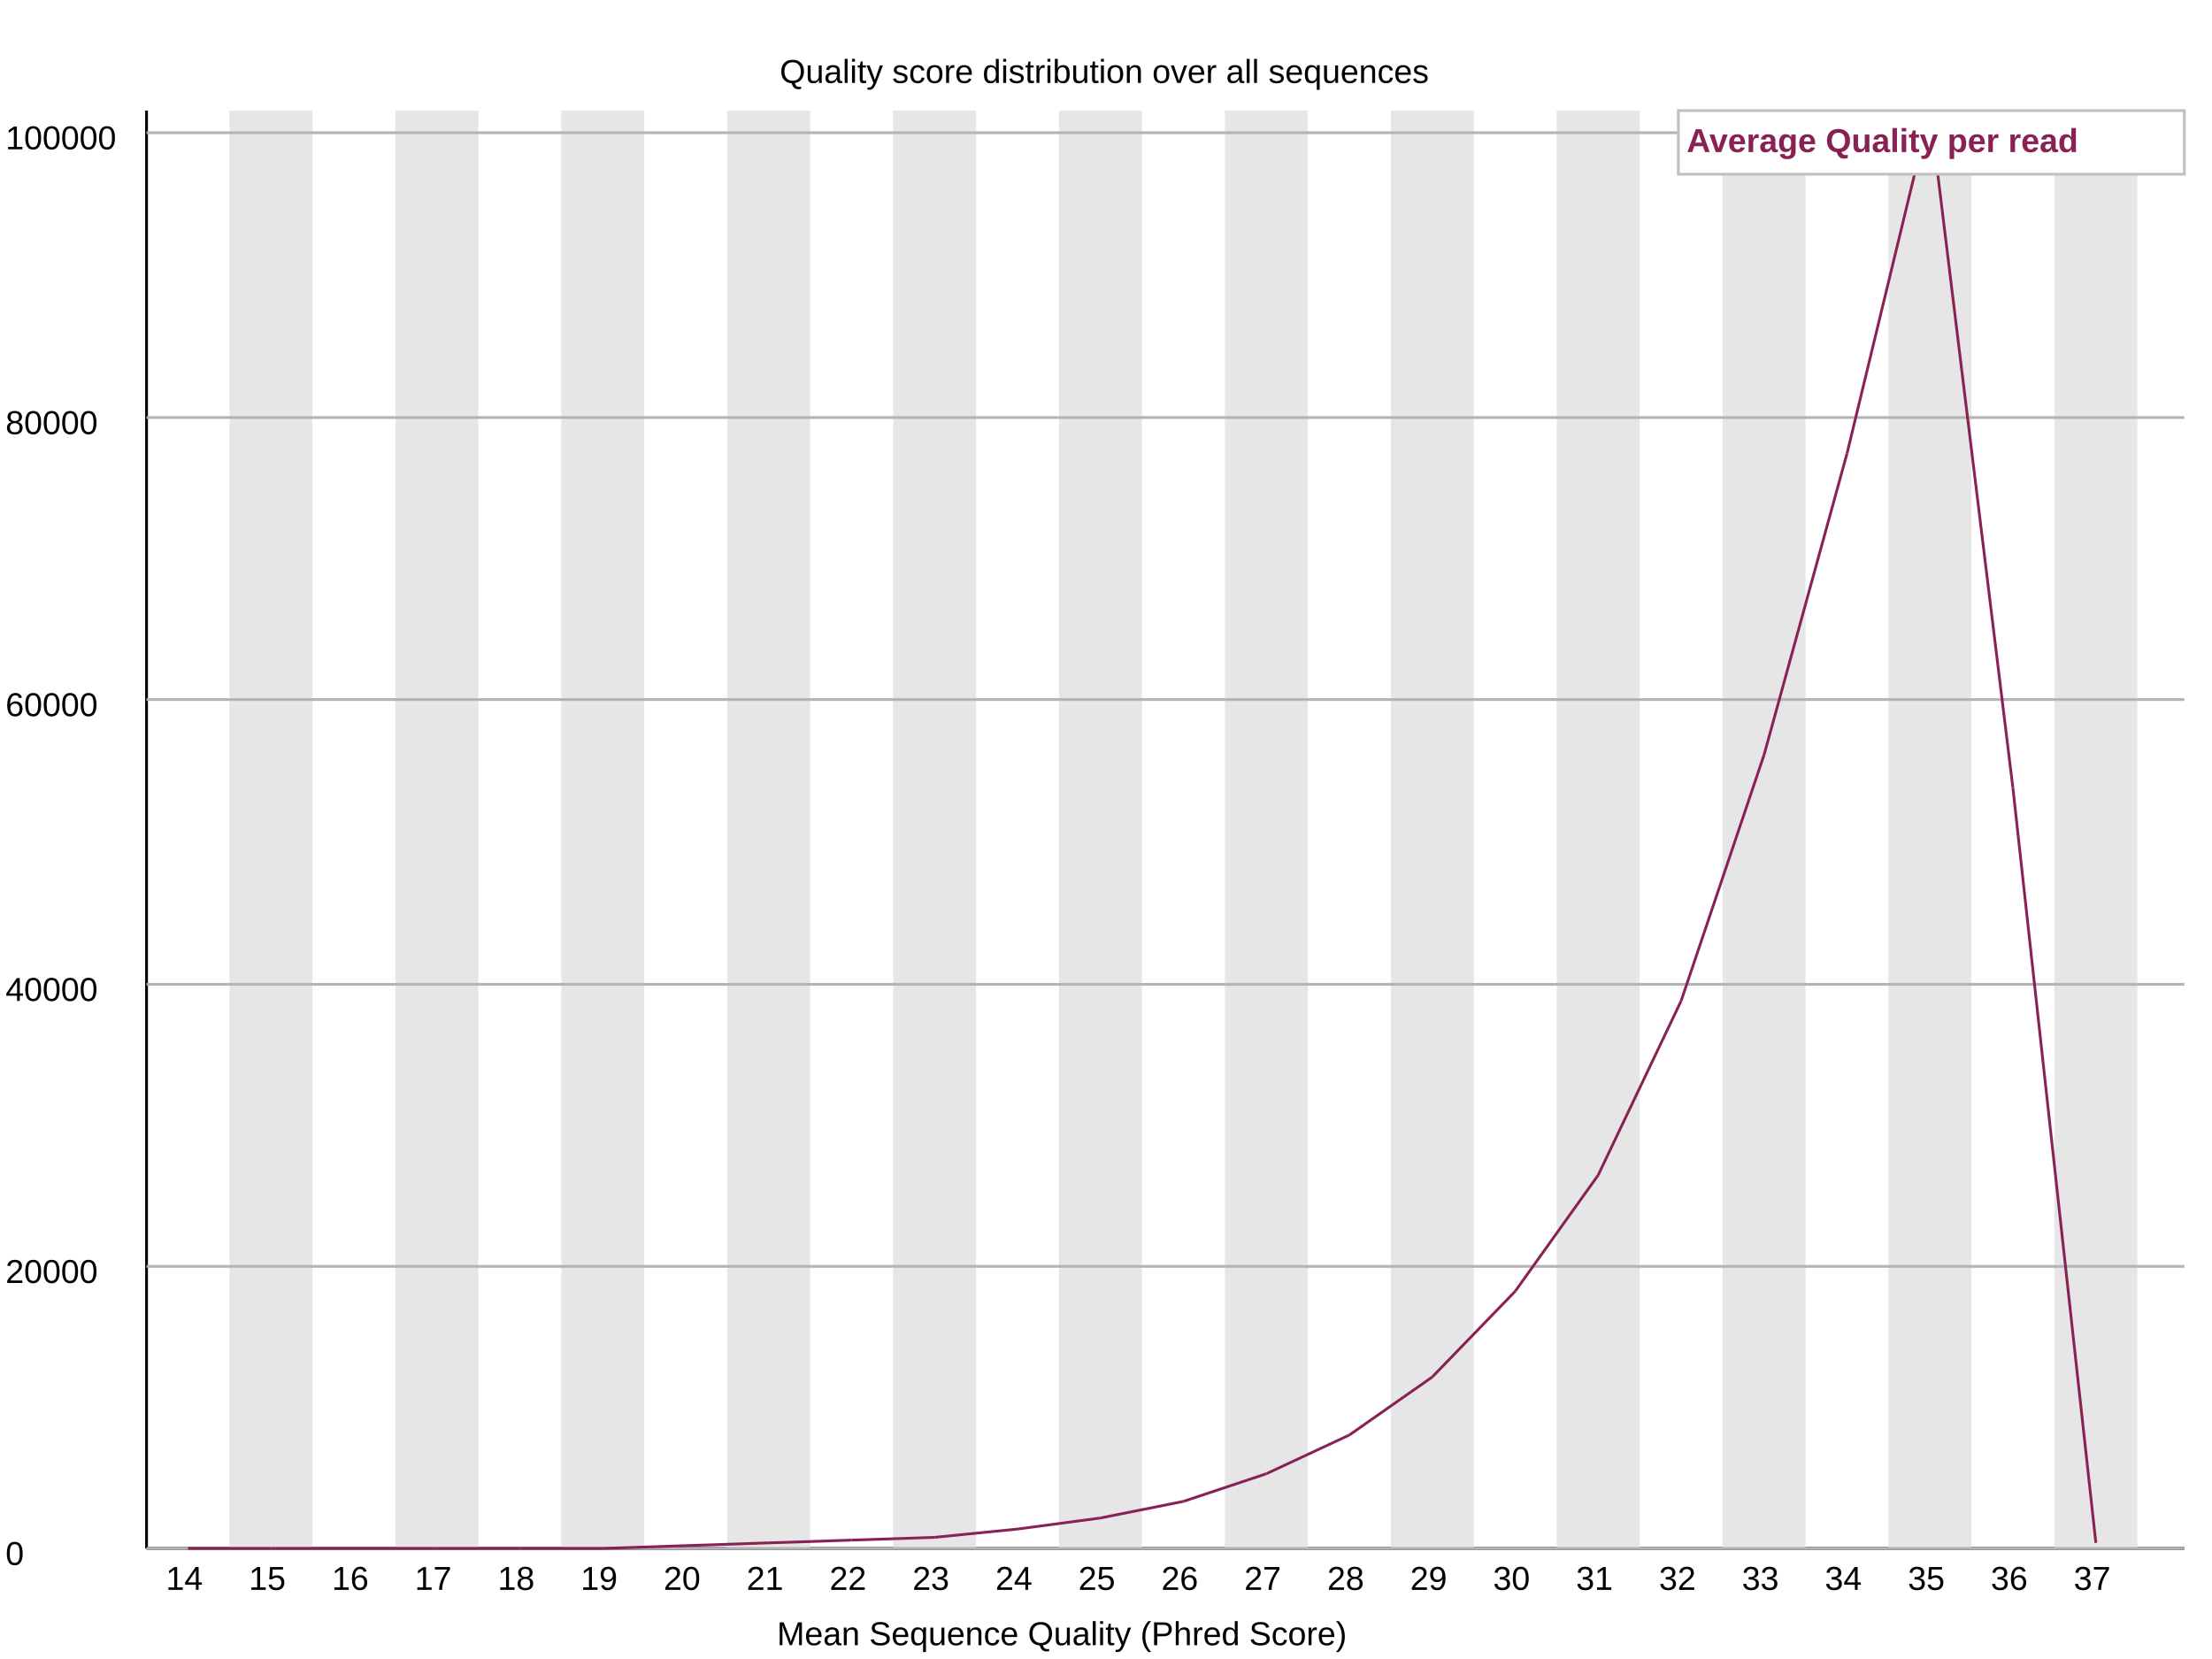
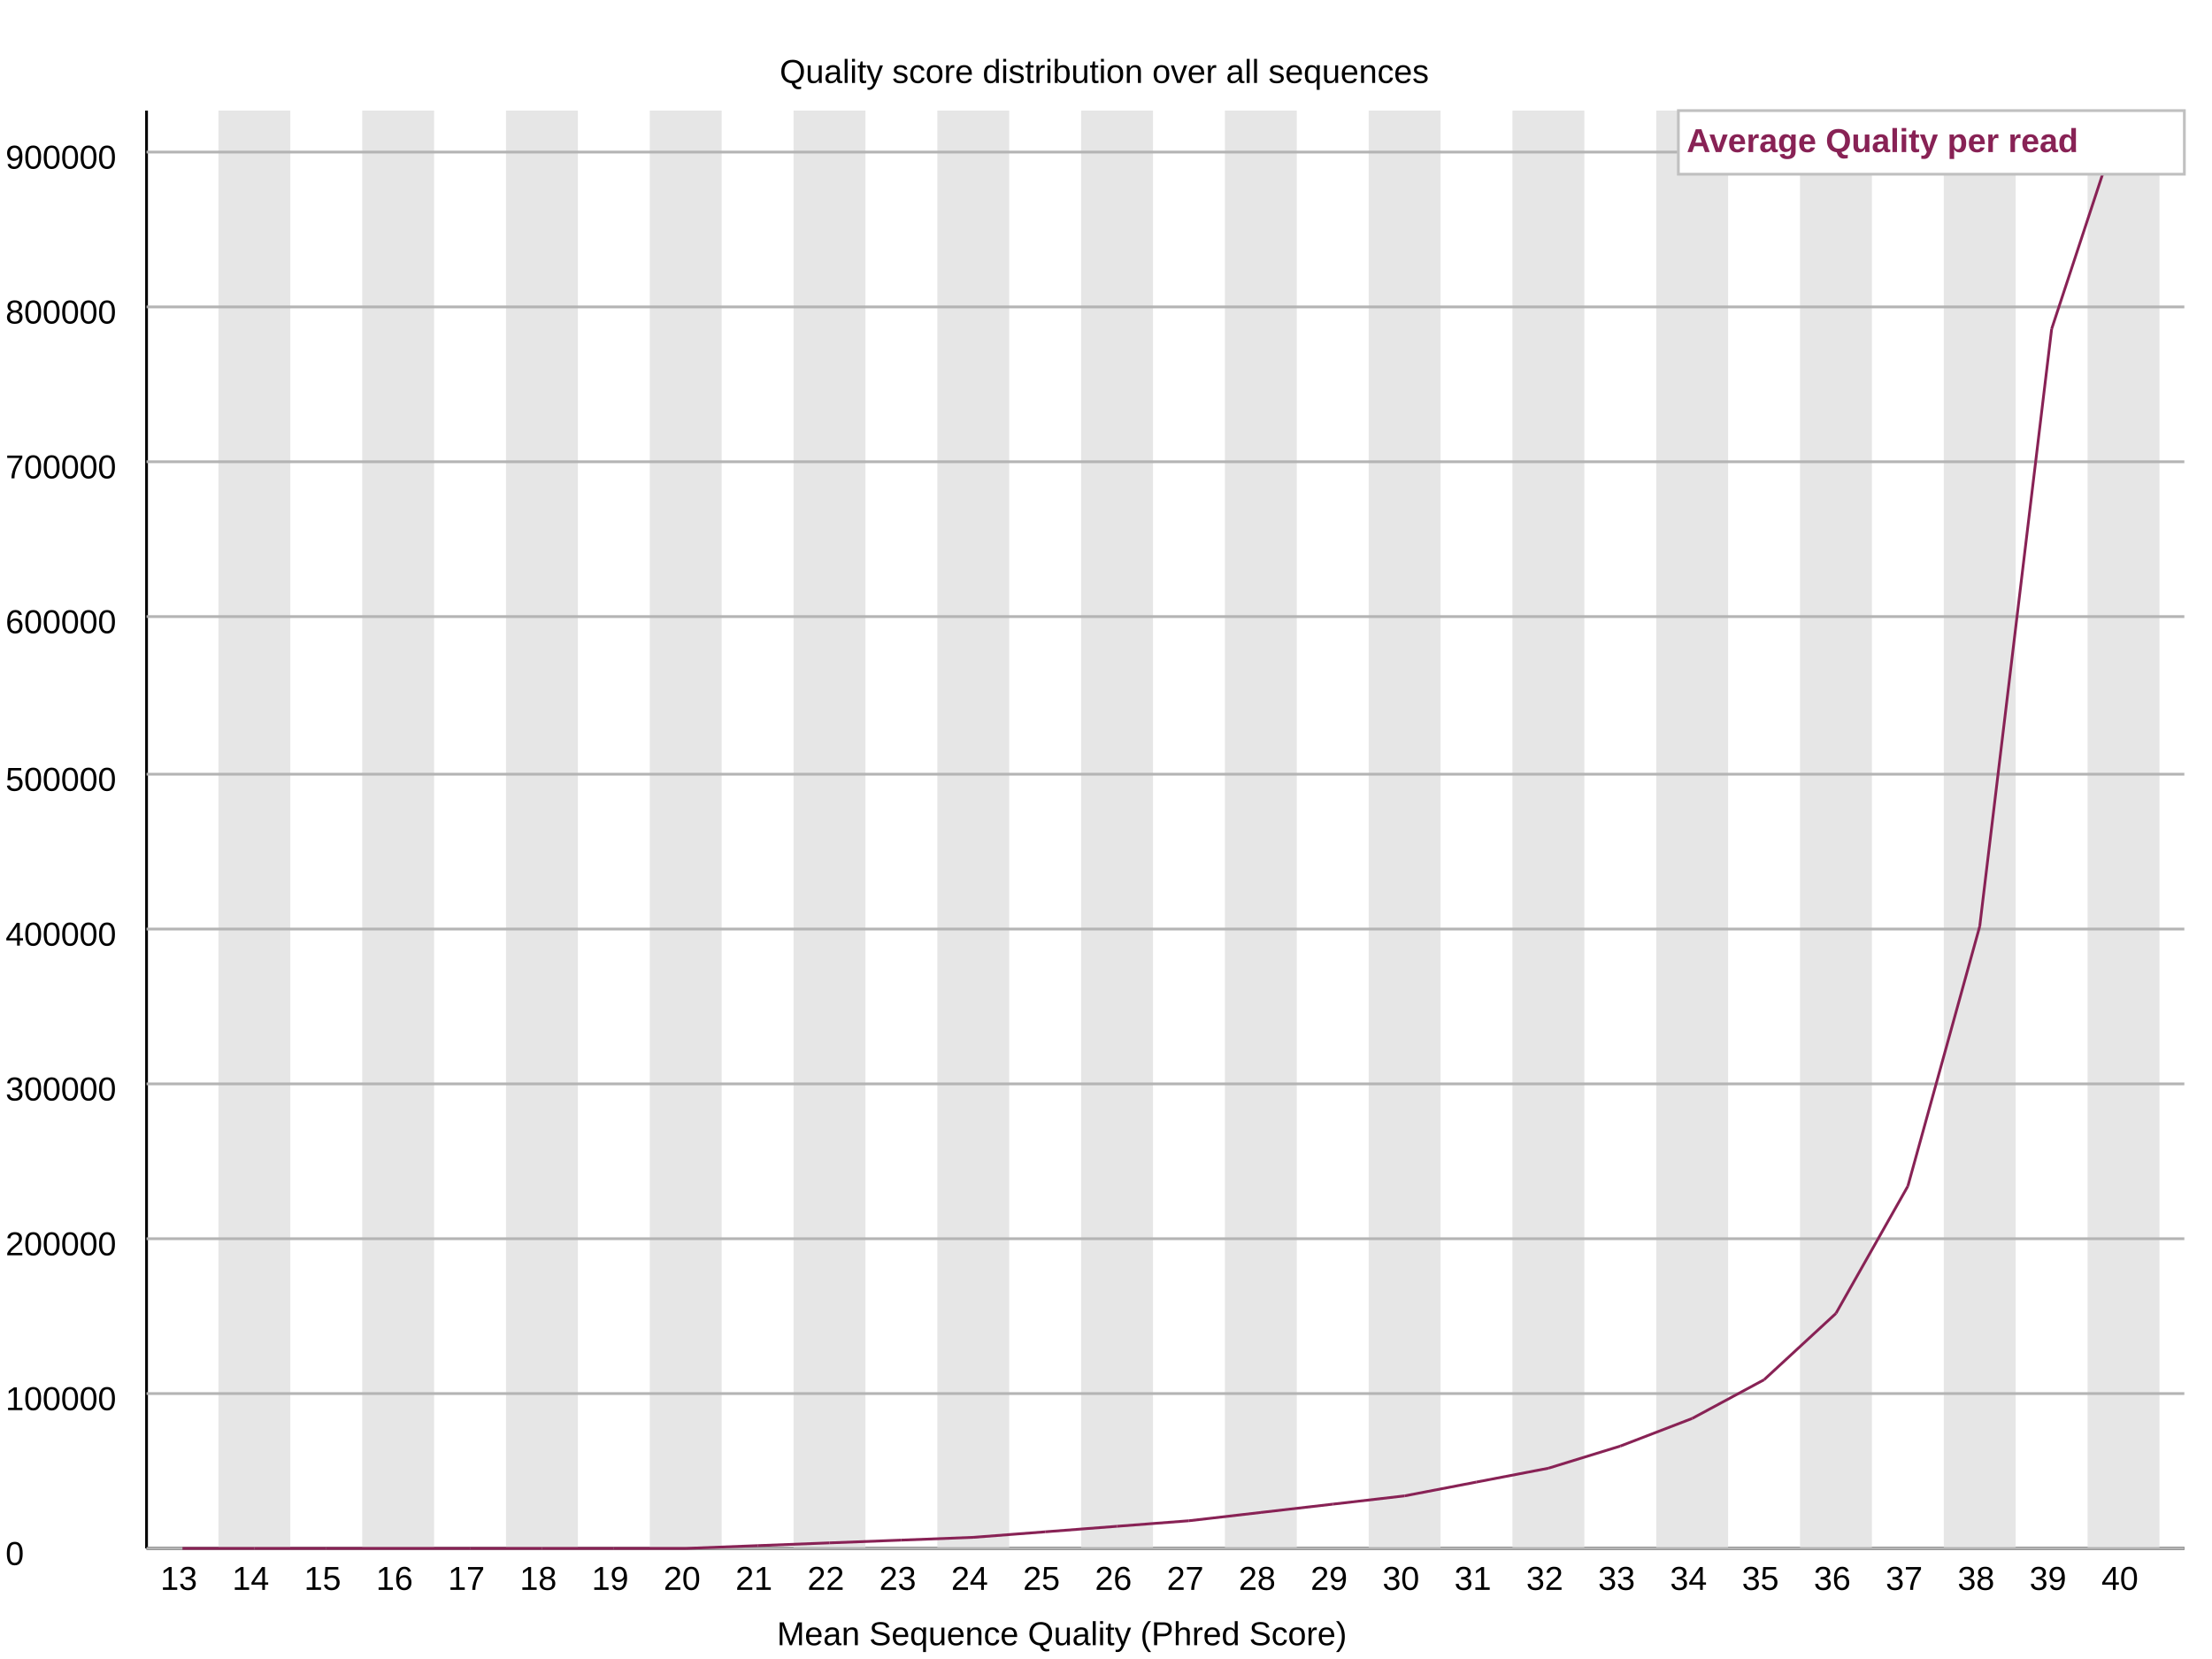
<svg xmlns="http://www.w3.org/2000/svg" width="800" height="600" version="1.1">
  <rect width="800" height="600" x="0" y="0" style="fill:rgb(238,238,238);stroke:none" />
  <rect width="800" height="600" x="0" y="0" style="fill:rgb(255,255,255);stroke:none" />
  <text x="2" y="566" fill="rgb(0,0,0)" font-family="Arial" font-size="12">0</text>
-   <text x="2" y="464" fill="rgb(0,0,0)" font-family="Arial" font-size="12">20000</text>
-   <text x="2" y="362" fill="rgb(0,0,0)" font-family="Arial" font-size="12">40000</text>
-   <text x="2" y="259" fill="rgb(0,0,0)" font-family="Arial" font-size="12">60000</text>
-   <text x="2" y="157" fill="rgb(0,0,0)" font-family="Arial" font-size="12">80000</text>
-   <text x="2" y="54" fill="rgb(0,0,0)" font-family="Arial" font-size="12">100000</text>
+   <text x="2" y="510" fill="rgb(0,0,0)" font-family="Arial" font-size="12">100000</text>
+   <text x="2" y="454" fill="rgb(0,0,0)" font-family="Arial" font-size="12">200000</text>
+   <text x="2" y="398" fill="rgb(0,0,0)" font-family="Arial" font-size="12">300000</text>
+   <text x="2" y="342" fill="rgb(0,0,0)" font-family="Arial" font-size="12">400000</text>
+   <text x="2" y="286" fill="rgb(0,0,0)" font-family="Arial" font-size="12">500000</text>
+   <text x="2" y="229" fill="rgb(0,0,0)" font-family="Arial" font-size="12">600000</text>
+   <text x="2" y="173" fill="rgb(0,0,0)" font-family="Arial" font-size="12">700000</text>
+   <text x="2" y="117" fill="rgb(0,0,0)" font-family="Arial" font-size="12">800000</text>
+   <text x="2" y="61" fill="rgb(0,0,0)" font-family="Arial" font-size="12">900000</text>
  <text x="282" y="30" fill="rgb(0,0,0)" font-family="Arial" font-size="12">Quality score distribution over all sequences</text>
  <line x1="53" y1="560" x2="790" y2="560" stroke="rgb(0,0,0)" stroke-width="1" />
  <line x1="53" y1="560" x2="53" y2="40" stroke="rgb(0,0,0)" stroke-width="1" />
  <text x="281" y="595" fill="rgb(0,0,0)" font-family="Arial" font-size="12">Mean Sequence Quality (Phred Score)</text>
-   <text x="60" y="575" fill="rgb(0,0,0)" font-family="Arial" font-size="12">14</text>
-   <rect width="30" height="520" x="83" y="40" style="fill:rgb(230,230,230);stroke:none" />
-   <text x="90" y="575" fill="rgb(0,0,0)" font-family="Arial" font-size="12">15</text>
-   <text x="120" y="575" fill="rgb(0,0,0)" font-family="Arial" font-size="12">16</text>
-   <rect width="30" height="520" x="143" y="40" style="fill:rgb(230,230,230);stroke:none" />
-   <text x="150" y="575" fill="rgb(0,0,0)" font-family="Arial" font-size="12">17</text>
-   <text x="180" y="575" fill="rgb(0,0,0)" font-family="Arial" font-size="12">18</text>
-   <rect width="30" height="520" x="203" y="40" style="fill:rgb(230,230,230);stroke:none" />
-   <text x="210" y="575" fill="rgb(0,0,0)" font-family="Arial" font-size="12">19</text>
+   <text x="58" y="575" fill="rgb(0,0,0)" font-family="Arial" font-size="12">13</text>
+   <rect width="26" height="520" x="79" y="40" style="fill:rgb(230,230,230);stroke:none" />
+   <text x="84" y="575" fill="rgb(0,0,0)" font-family="Arial" font-size="12">14</text>
+   <text x="110" y="575" fill="rgb(0,0,0)" font-family="Arial" font-size="12">15</text>
+   <rect width="26" height="520" x="131" y="40" style="fill:rgb(230,230,230);stroke:none" />
+   <text x="136" y="575" fill="rgb(0,0,0)" font-family="Arial" font-size="12">16</text>
+   <text x="162" y="575" fill="rgb(0,0,0)" font-family="Arial" font-size="12">17</text>
+   <rect width="26" height="520" x="183" y="40" style="fill:rgb(230,230,230);stroke:none" />
+   <text x="188" y="575" fill="rgb(0,0,0)" font-family="Arial" font-size="12">18</text>
+   <text x="214" y="575" fill="rgb(0,0,0)" font-family="Arial" font-size="12">19</text>
+   <rect width="26" height="520" x="235" y="40" style="fill:rgb(230,230,230);stroke:none" />
  <text x="240" y="575" fill="rgb(0,0,0)" font-family="Arial" font-size="12">20</text>
-   <rect width="30" height="520" x="263" y="40" style="fill:rgb(230,230,230);stroke:none" />
-   <text x="270" y="575" fill="rgb(0,0,0)" font-family="Arial" font-size="12">21</text>
-   <text x="300" y="575" fill="rgb(0,0,0)" font-family="Arial" font-size="12">22</text>
-   <rect width="30" height="520" x="323" y="40" style="fill:rgb(230,230,230);stroke:none" />
-   <text x="330" y="575" fill="rgb(0,0,0)" font-family="Arial" font-size="12">23</text>
-   <text x="360" y="575" fill="rgb(0,0,0)" font-family="Arial" font-size="12">24</text>
-   <rect width="30" height="520" x="383" y="40" style="fill:rgb(230,230,230);stroke:none" />
-   <text x="390" y="575" fill="rgb(0,0,0)" font-family="Arial" font-size="12">25</text>
-   <text x="420" y="575" fill="rgb(0,0,0)" font-family="Arial" font-size="12">26</text>
-   <rect width="30" height="520" x="443" y="40" style="fill:rgb(230,230,230);stroke:none" />
-   <text x="450" y="575" fill="rgb(0,0,0)" font-family="Arial" font-size="12">27</text>
-   <text x="480" y="575" fill="rgb(0,0,0)" font-family="Arial" font-size="12">28</text>
-   <rect width="30" height="520" x="503" y="40" style="fill:rgb(230,230,230);stroke:none" />
-   <text x="510" y="575" fill="rgb(0,0,0)" font-family="Arial" font-size="12">29</text>
-   <text x="540" y="575" fill="rgb(0,0,0)" font-family="Arial" font-size="12">30</text>
-   <rect width="30" height="520" x="563" y="40" style="fill:rgb(230,230,230);stroke:none" />
-   <text x="570" y="575" fill="rgb(0,0,0)" font-family="Arial" font-size="12">31</text>
-   <text x="600" y="575" fill="rgb(0,0,0)" font-family="Arial" font-size="12">32</text>
-   <rect width="30" height="520" x="623" y="40" style="fill:rgb(230,230,230);stroke:none" />
-   <text x="630" y="575" fill="rgb(0,0,0)" font-family="Arial" font-size="12">33</text>
-   <text x="660" y="575" fill="rgb(0,0,0)" font-family="Arial" font-size="12">34</text>
-   <rect width="30" height="520" x="683" y="40" style="fill:rgb(230,230,230);stroke:none" />
-   <text x="690" y="575" fill="rgb(0,0,0)" font-family="Arial" font-size="12">35</text>
-   <text x="720" y="575" fill="rgb(0,0,0)" font-family="Arial" font-size="12">36</text>
-   <rect width="30" height="520" x="743" y="40" style="fill:rgb(230,230,230);stroke:none" />
-   <text x="750" y="575" fill="rgb(0,0,0)" font-family="Arial" font-size="12">37</text>
+   <text x="266" y="575" fill="rgb(0,0,0)" font-family="Arial" font-size="12">21</text>
+   <rect width="26" height="520" x="287" y="40" style="fill:rgb(230,230,230);stroke:none" />
+   <text x="292" y="575" fill="rgb(0,0,0)" font-family="Arial" font-size="12">22</text>
+   <text x="318" y="575" fill="rgb(0,0,0)" font-family="Arial" font-size="12">23</text>
+   <rect width="26" height="520" x="339" y="40" style="fill:rgb(230,230,230);stroke:none" />
+   <text x="344" y="575" fill="rgb(0,0,0)" font-family="Arial" font-size="12">24</text>
+   <text x="370" y="575" fill="rgb(0,0,0)" font-family="Arial" font-size="12">25</text>
+   <rect width="26" height="520" x="391" y="40" style="fill:rgb(230,230,230);stroke:none" />
+   <text x="396" y="575" fill="rgb(0,0,0)" font-family="Arial" font-size="12">26</text>
+   <text x="422" y="575" fill="rgb(0,0,0)" font-family="Arial" font-size="12">27</text>
+   <rect width="26" height="520" x="443" y="40" style="fill:rgb(230,230,230);stroke:none" />
+   <text x="448" y="575" fill="rgb(0,0,0)" font-family="Arial" font-size="12">28</text>
+   <text x="474" y="575" fill="rgb(0,0,0)" font-family="Arial" font-size="12">29</text>
+   <rect width="26" height="520" x="495" y="40" style="fill:rgb(230,230,230);stroke:none" />
+   <text x="500" y="575" fill="rgb(0,0,0)" font-family="Arial" font-size="12">30</text>
+   <text x="526" y="575" fill="rgb(0,0,0)" font-family="Arial" font-size="12">31</text>
+   <rect width="26" height="520" x="547" y="40" style="fill:rgb(230,230,230);stroke:none" />
+   <text x="552" y="575" fill="rgb(0,0,0)" font-family="Arial" font-size="12">32</text>
+   <text x="578" y="575" fill="rgb(0,0,0)" font-family="Arial" font-size="12">33</text>
+   <rect width="26" height="520" x="599" y="40" style="fill:rgb(230,230,230);stroke:none" />
+   <text x="604" y="575" fill="rgb(0,0,0)" font-family="Arial" font-size="12">34</text>
+   <text x="630" y="575" fill="rgb(0,0,0)" font-family="Arial" font-size="12">35</text>
+   <rect width="26" height="520" x="651" y="40" style="fill:rgb(230,230,230);stroke:none" />
+   <text x="656" y="575" fill="rgb(0,0,0)" font-family="Arial" font-size="12">36</text>
+   <text x="682" y="575" fill="rgb(0,0,0)" font-family="Arial" font-size="12">37</text>
+   <rect width="26" height="520" x="703" y="40" style="fill:rgb(230,230,230);stroke:none" />
+   <text x="708" y="575" fill="rgb(0,0,0)" font-family="Arial" font-size="12">38</text>
+   <text x="734" y="575" fill="rgb(0,0,0)" font-family="Arial" font-size="12">39</text>
+   <rect width="26" height="520" x="755" y="40" style="fill:rgb(230,230,230);stroke:none" />
+   <text x="760" y="575" fill="rgb(0,0,0)" font-family="Arial" font-size="12">40</text>
  <line x1="53" y1="560" x2="790" y2="560" stroke="rgb(180,180,180)" stroke-width="1" />
-   <line x1="53" y1="458" x2="790" y2="458" stroke="rgb(180,180,180)" stroke-width="1" />
-   <line x1="53" y1="356" x2="790" y2="356" stroke="rgb(180,180,180)" stroke-width="1" />
-   <line x1="53" y1="253" x2="790" y2="253" stroke="rgb(180,180,180)" stroke-width="1" />
-   <line x1="53" y1="151" x2="790" y2="151" stroke="rgb(180,180,180)" stroke-width="1" />
-   <line x1="53" y1="48" x2="790" y2="48" stroke="rgb(180,180,180)" stroke-width="1" />
-   <line x1="68" y1="560" x2="98" y2="560" stroke="rgb(136,34,85)" stroke-width="1" />
-   <line x1="98" y1="560" x2="128" y2="560" stroke="rgb(136,34,85)" stroke-width="1" />
-   <line x1="128" y1="560" x2="158" y2="560" stroke="rgb(136,34,85)" stroke-width="1" />
-   <line x1="158" y1="560" x2="188" y2="560" stroke="rgb(136,34,85)" stroke-width="1" />
-   <line x1="188" y1="560" x2="218" y2="560" stroke="rgb(136,34,85)" stroke-width="1" />
-   <line x1="218" y1="560" x2="248" y2="559" stroke="rgb(136,34,85)" stroke-width="1" />
-   <line x1="248" y1="559" x2="278" y2="558" stroke="rgb(136,34,85)" stroke-width="1" />
-   <line x1="278" y1="558" x2="308" y2="557" stroke="rgb(136,34,85)" stroke-width="1" />
-   <line x1="308" y1="557" x2="338" y2="556" stroke="rgb(136,34,85)" stroke-width="1" />
-   <line x1="338" y1="556" x2="368" y2="553" stroke="rgb(136,34,85)" stroke-width="1" />
-   <line x1="368" y1="553" x2="398" y2="549" stroke="rgb(136,34,85)" stroke-width="1" />
-   <line x1="398" y1="549" x2="428" y2="543" stroke="rgb(136,34,85)" stroke-width="1" />
-   <line x1="428" y1="543" x2="458" y2="533" stroke="rgb(136,34,85)" stroke-width="1" />
-   <line x1="458" y1="533" x2="488" y2="519" stroke="rgb(136,34,85)" stroke-width="1" />
-   <line x1="488" y1="519" x2="518" y2="498" stroke="rgb(136,34,85)" stroke-width="1" />
-   <line x1="518" y1="498" x2="548" y2="467" stroke="rgb(136,34,85)" stroke-width="1" />
-   <line x1="548" y1="467" x2="578" y2="425" stroke="rgb(136,34,85)" stroke-width="1" />
-   <line x1="578" y1="425" x2="608" y2="362" stroke="rgb(136,34,85)" stroke-width="1" />
-   <line x1="608" y1="362" x2="638" y2="273" stroke="rgb(136,34,85)" stroke-width="1" />
-   <line x1="638" y1="273" x2="668" y2="164" stroke="rgb(136,34,85)" stroke-width="1" />
-   <line x1="668" y1="164" x2="698" y2="40" stroke="rgb(136,34,85)" stroke-width="1" />
-   <line x1="698" y1="40" x2="728" y2="285" stroke="rgb(136,34,85)" stroke-width="1" />
-   <line x1="728" y1="285" x2="758" y2="558" stroke="rgb(136,34,85)" stroke-width="1" />
+   <line x1="53" y1="504" x2="790" y2="504" stroke="rgb(180,180,180)" stroke-width="1" />
+   <line x1="53" y1="448" x2="790" y2="448" stroke="rgb(180,180,180)" stroke-width="1" />
+   <line x1="53" y1="392" x2="790" y2="392" stroke="rgb(180,180,180)" stroke-width="1" />
+   <line x1="53" y1="336" x2="790" y2="336" stroke="rgb(180,180,180)" stroke-width="1" />
+   <line x1="53" y1="280" x2="790" y2="280" stroke="rgb(180,180,180)" stroke-width="1" />
+   <line x1="53" y1="223" x2="790" y2="223" stroke="rgb(180,180,180)" stroke-width="1" />
+   <line x1="53" y1="167" x2="790" y2="167" stroke="rgb(180,180,180)" stroke-width="1" />
+   <line x1="53" y1="111" x2="790" y2="111" stroke="rgb(180,180,180)" stroke-width="1" />
+   <line x1="53" y1="55" x2="790" y2="55" stroke="rgb(180,180,180)" stroke-width="1" />
+   <line x1="66" y1="560" x2="92" y2="560" stroke="rgb(136,34,85)" stroke-width="1" />
+   <line x1="92" y1="560" x2="118" y2="560" stroke="rgb(136,34,85)" stroke-width="1" />
+   <line x1="118" y1="560" x2="144" y2="560" stroke="rgb(136,34,85)" stroke-width="1" />
+   <line x1="144" y1="560" x2="170" y2="560" stroke="rgb(136,34,85)" stroke-width="1" />
+   <line x1="170" y1="560" x2="196" y2="560" stroke="rgb(136,34,85)" stroke-width="1" />
+   <line x1="196" y1="560" x2="222" y2="560" stroke="rgb(136,34,85)" stroke-width="1" />
+   <line x1="222" y1="560" x2="248" y2="560" stroke="rgb(136,34,85)" stroke-width="1" />
+   <line x1="248" y1="560" x2="274" y2="559" stroke="rgb(136,34,85)" stroke-width="1" />
+   <line x1="274" y1="559" x2="300" y2="558" stroke="rgb(136,34,85)" stroke-width="1" />
+   <line x1="300" y1="558" x2="326" y2="557" stroke="rgb(136,34,85)" stroke-width="1" />
+   <line x1="326" y1="557" x2="352" y2="556" stroke="rgb(136,34,85)" stroke-width="1" />
+   <line x1="352" y1="556" x2="378" y2="554" stroke="rgb(136,34,85)" stroke-width="1" />
+   <line x1="378" y1="554" x2="404" y2="552" stroke="rgb(136,34,85)" stroke-width="1" />
+   <line x1="404" y1="552" x2="430" y2="550" stroke="rgb(136,34,85)" stroke-width="1" />
+   <line x1="430" y1="550" x2="456" y2="547" stroke="rgb(136,34,85)" stroke-width="1" />
+   <line x1="456" y1="547" x2="482" y2="544" stroke="rgb(136,34,85)" stroke-width="1" />
+   <line x1="482" y1="544" x2="508" y2="541" stroke="rgb(136,34,85)" stroke-width="1" />
+   <line x1="508" y1="541" x2="534" y2="536" stroke="rgb(136,34,85)" stroke-width="1" />
+   <line x1="534" y1="536" x2="560" y2="531" stroke="rgb(136,34,85)" stroke-width="1" />
+   <line x1="560" y1="531" x2="586" y2="523" stroke="rgb(136,34,85)" stroke-width="1" />
+   <line x1="586" y1="523" x2="612" y2="513" stroke="rgb(136,34,85)" stroke-width="1" />
+   <line x1="612" y1="513" x2="638" y2="499" stroke="rgb(136,34,85)" stroke-width="1" />
+   <line x1="638" y1="499" x2="664" y2="475" stroke="rgb(136,34,85)" stroke-width="1" />
+   <line x1="664" y1="475" x2="690" y2="429" stroke="rgb(136,34,85)" stroke-width="1" />
+   <line x1="690" y1="429" x2="716" y2="335" stroke="rgb(136,34,85)" stroke-width="1" />
+   <line x1="716" y1="335" x2="742" y2="119" stroke="rgb(136,34,85)" stroke-width="1" />
+   <line x1="742" y1="119" x2="768" y2="40" stroke="rgb(136,34,85)" stroke-width="1" />
  <rect width="183" height="23" x="607" y="40" style="fill:rgb(255,255,255);stroke:none" />
  <rect width="183" height="23" x="607" y="40" rx="0" ry="0" style="fill:none;stroke-width:1;stroke:rgb(192,192,192)" />
  <text x="610" y="55" fill="rgb(136,34,85)" font-family="Arial" font-size="12" font-weight="bold">Average Quality per read</text>
</svg>
